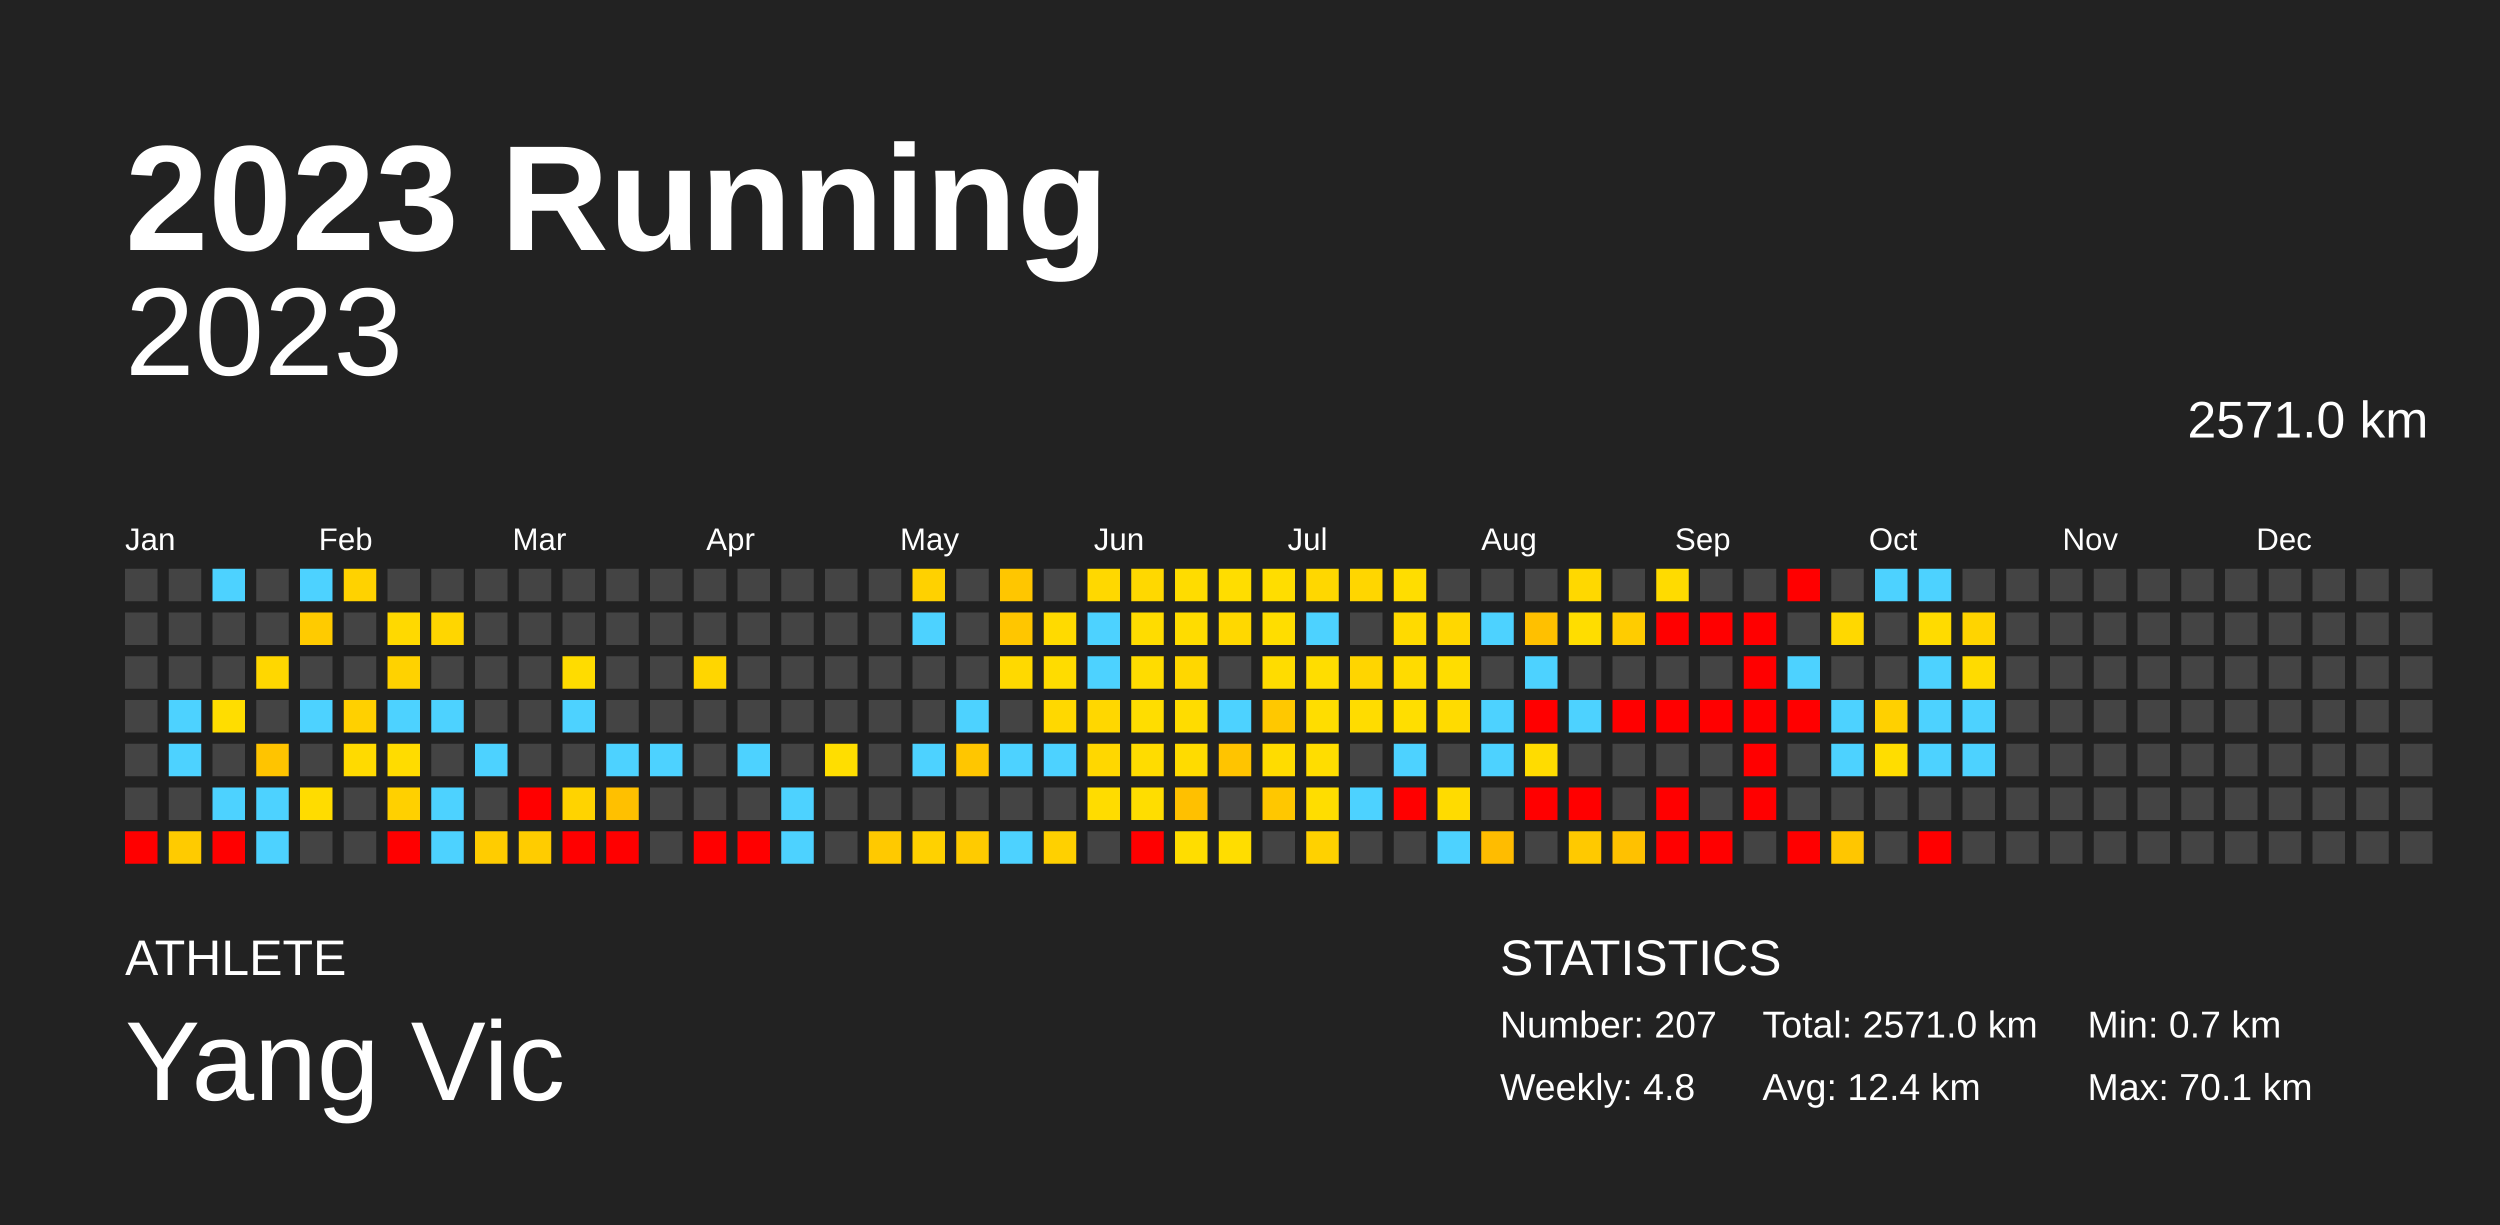
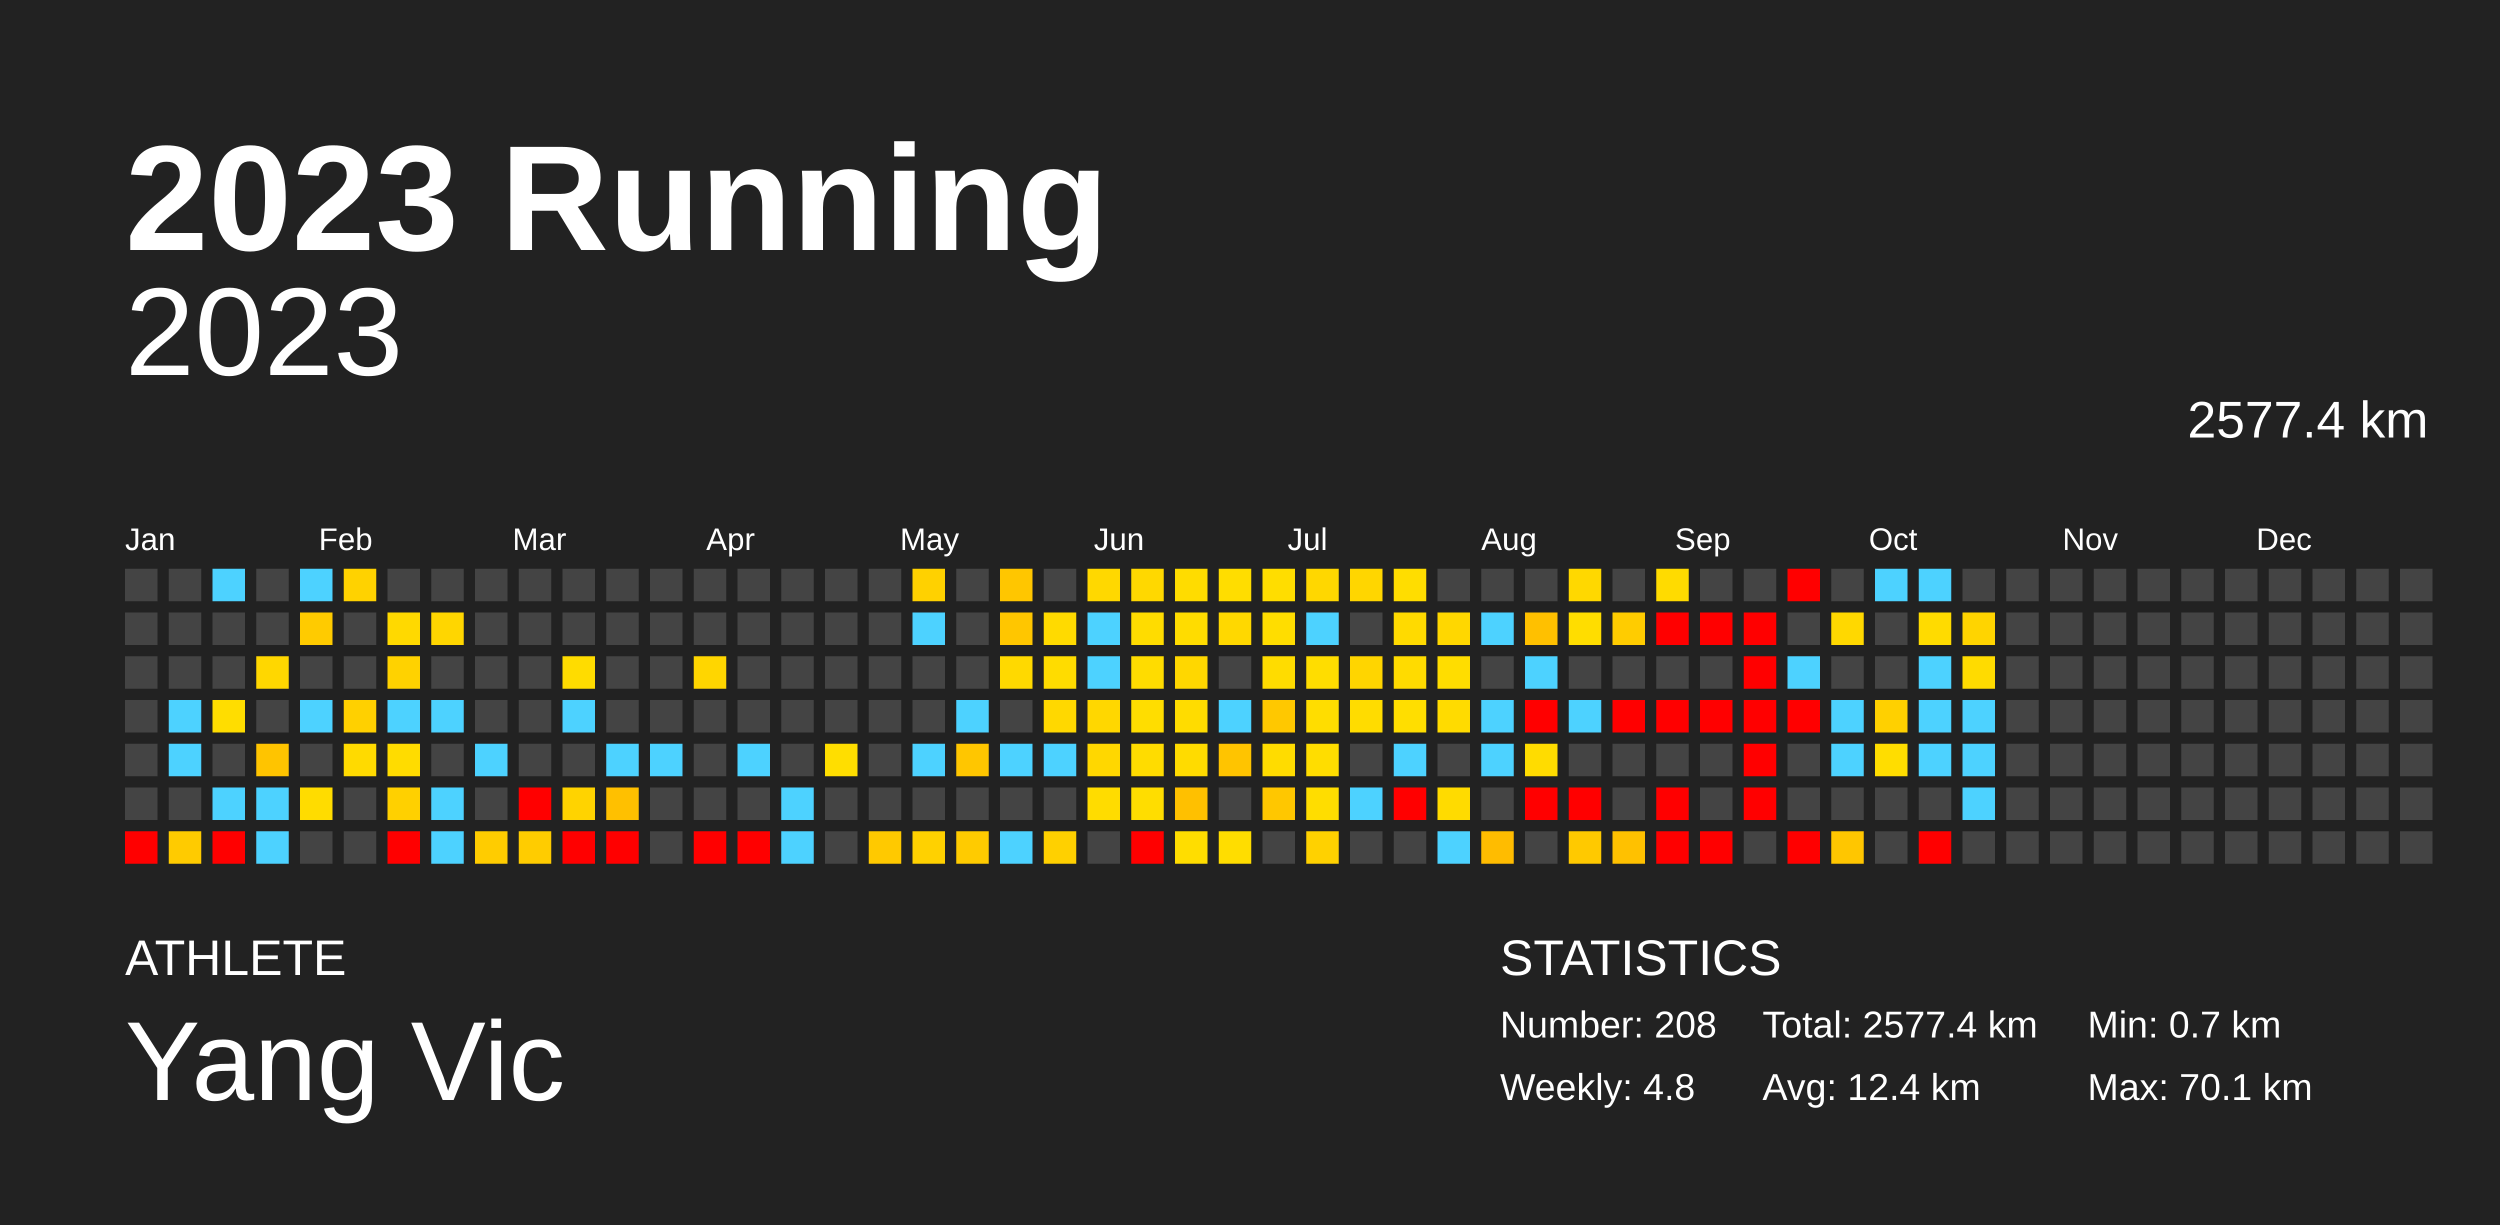
<svg xmlns="http://www.w3.org/2000/svg" baseProfile="full" height="98mm" version="1.1" viewBox="0,0,200,98" width="200mm">
  <defs />
  <rect fill="#222222" height="98" width="200" x="0" y="0" />
  <text fill="#FFFFFF" style="font-size:12px; font-family:Arial; font-weight:bold;" x="10" y="20">2023 Running</text>
  <text fill="#FFFFFF" style="font-size:4px; font-family:Arial" x="10" y="78">ATHLETE</text>
  <text fill="#FFFFFF" style="font-size:9px; font-family:Arial" x="10" y="88">Yang Vic</text>
  <text fill="#FFFFFF" style="font-size:4px; font-family:Arial" x="120" y="78">STATISTICS</text>
-   <text fill="#FFFFFF" style="font-size:3px; font-family:Arial" x="120" y="83">Number: 207</text>
+   <text fill="#FFFFFF" style="font-size:3px; font-family:Arial" x="120" y="83">Number: 208</text>
  <text fill="#FFFFFF" style="font-size:3px; font-family:Arial" x="120" y="88">Weekly: 4.8</text>
-   <text fill="#FFFFFF" style="font-size:3px; font-family:Arial" x="141" y="83">Total: 2571.0 km</text>
+   <text fill="#FFFFFF" style="font-size:3px; font-family:Arial" x="141" y="83">Total: 2577.4 km</text>
  <text fill="#FFFFFF" style="font-size:3px; font-family:Arial" x="141" y="88">Avg: 12.4 km</text>
  <text fill="#FFFFFF" style="font-size:3px; font-family:Arial" x="167" y="83">Min: 0.7 km</text>
  <text fill="#FFFFFF" style="font-size:3px; font-family:Arial" x="167" y="88">Max: 70.1 km</text>
  <text alignment-baseline="hanging" fill="#FFFFFF" style="font-size:10.0px; font-family:Arial;" x="10" y="30">2023</text>
-   <text alignment-baseline="hanging" fill="#FFFFFF" style="font-size:4.125px; font-family:Arial;" x="175" y="35">2571.0 km</text>
+   <text alignment-baseline="hanging" fill="#FFFFFF" style="font-size:4.125px; font-family:Arial;" x="175" y="35">2577.4 km</text>
  <text fill="#FFFFFF" style="font-size:2.5px; font-family:Arial" x="10.0" y="44">Jan</text>
  <text fill="#FFFFFF" style="font-size:2.5px; font-family:Arial" x="25.5" y="44">Feb</text>
  <text fill="#FFFFFF" style="font-size:2.5px; font-family:Arial" x="41.0" y="44">Mar</text>
  <text fill="#FFFFFF" style="font-size:2.5px; font-family:Arial" x="56.5" y="44">Apr</text>
  <text fill="#FFFFFF" style="font-size:2.5px; font-family:Arial" x="72.0" y="44">May</text>
  <text fill="#FFFFFF" style="font-size:2.5px; font-family:Arial" x="87.5" y="44">Jun</text>
  <text fill="#FFFFFF" style="font-size:2.5px; font-family:Arial" x="103.0" y="44">Jul</text>
  <text fill="#FFFFFF" style="font-size:2.5px; font-family:Arial" x="118.5" y="44">Aug</text>
  <text fill="#FFFFFF" style="font-size:2.5px; font-family:Arial" x="134.0" y="44">Sep</text>
  <text fill="#FFFFFF" style="font-size:2.5px; font-family:Arial" x="149.5" y="44">Oct</text>
  <text fill="#FFFFFF" style="font-size:2.5px; font-family:Arial" x="165.0" y="44">Nov</text>
  <text fill="#FFFFFF" style="font-size:2.5px; font-family:Arial" x="180.5" y="44">Dec</text>
  <rect fill="#444444" height="2.6" width="2.6" x="10.0" y="45.5" />
  <rect fill="#444444" height="2.6" width="2.6" x="10.0" y="49.0" />
  <rect fill="#444444" height="2.6" width="2.6" x="10.0" y="52.5" />
  <rect fill="#444444" height="2.6" width="2.6" x="10.0" y="56.0" />
  <rect fill="#444444" height="2.6" width="2.6" x="10.0" y="59.5" />
  <rect fill="#444444" height="2.6" width="2.6" x="10.0" y="63.0" />
  <rect fill="red" height="2.6" width="2.6" x="10.0" y="66.5" />
  <rect fill="#444444" height="2.6" width="2.6" x="13.5" y="45.5" />
  <rect fill="#444444" height="2.6" width="2.6" x="13.5" y="49.0" />
  <rect fill="#444444" height="2.6" width="2.6" x="13.5" y="52.5" />
  <rect fill="#4dd2ff" height="2.6" width="2.6" x="13.5" y="56.0" />
  <rect fill="#4dd2ff" height="2.6" width="2.6" x="13.5" y="59.5" />
  <rect fill="#444444" height="2.6" width="2.6" x="13.5" y="63.0" />
  <rect fill="#ffcb00" height="2.6" width="2.6" x="13.5" y="66.5" />
  <rect fill="#4dd2ff" height="2.6" width="2.6" x="17.0" y="45.5" />
  <rect fill="#444444" height="2.6" width="2.6" x="17.0" y="49.0" />
  <rect fill="#444444" height="2.6" width="2.6" x="17.0" y="52.5" />
  <rect fill="#ffdd00" height="2.6" width="2.6" x="17.0" y="56.0" />
  <rect fill="#444444" height="2.6" width="2.6" x="17.0" y="59.5" />
  <rect fill="#4dd2ff" height="2.6" width="2.6" x="17.0" y="63.0" />
  <rect fill="red" height="2.6" width="2.6" x="17.0" y="66.5" />
  <rect fill="#444444" height="2.6" width="2.6" x="20.5" y="45.5" />
  <rect fill="#444444" height="2.6" width="2.6" x="20.5" y="49.0" />
  <rect fill="#ffd700" height="2.6" width="2.6" x="20.5" y="52.5" />
  <rect fill="#444444" height="2.6" width="2.6" x="20.5" y="56.0" />
  <rect fill="#ffc400" height="2.6" width="2.6" x="20.5" y="59.5" />
  <rect fill="#4dd2ff" height="2.6" width="2.6" x="20.5" y="63.0" />
  <rect fill="#4dd2ff" height="2.6" width="2.6" x="20.5" y="66.5" />
  <rect fill="#4dd2ff" height="2.6" width="2.6" x="24.0" y="45.5" />
  <rect fill="#ffcb00" height="2.6" width="2.6" x="24.0" y="49.0" />
  <rect fill="#444444" height="2.6" width="2.6" x="24.0" y="52.5" />
  <rect fill="#4dd2ff" height="2.6" width="2.6" x="24.0" y="56.0" />
  <rect fill="#444444" height="2.6" width="2.6" x="24.0" y="59.5" />
  <rect fill="#ffdc00" height="2.6" width="2.6" x="24.0" y="63.0" />
  <rect fill="#444444" height="2.6" width="2.6" x="24.0" y="66.5" />
  <rect fill="#ffd200" height="2.6" width="2.6" x="27.5" y="45.5" />
  <rect fill="#444444" height="2.6" width="2.6" x="27.5" y="49.0" />
  <rect fill="#444444" height="2.6" width="2.6" x="27.5" y="52.5" />
  <rect fill="#ffd000" height="2.6" width="2.6" x="27.5" y="56.0" />
  <rect fill="#ffda00" height="2.6" width="2.6" x="27.5" y="59.5" />
  <rect fill="#444444" height="2.6" width="2.6" x="27.5" y="63.0" />
  <rect fill="#444444" height="2.6" width="2.6" x="27.5" y="66.5" />
  <rect fill="#444444" height="2.6" width="2.6" x="31.0" y="45.5" />
  <rect fill="#ffd900" height="2.6" width="2.6" x="31.0" y="49.0" />
  <rect fill="#ffd200" height="2.6" width="2.6" x="31.0" y="52.5" />
  <rect fill="#4dd2ff" height="2.6" width="2.6" x="31.0" y="56.0" />
  <rect fill="#ffdc00" height="2.6" width="2.6" x="31.0" y="59.5" />
  <rect fill="#ffd000" height="2.6" width="2.6" x="31.0" y="63.0" />
  <rect fill="red" height="2.6" width="2.6" x="31.0" y="66.5" />
  <rect fill="#444444" height="2.6" width="2.6" x="34.5" y="45.5" />
  <rect fill="#ffd600" height="2.6" width="2.6" x="34.5" y="49.0" />
  <rect fill="#444444" height="2.6" width="2.6" x="34.5" y="52.5" />
  <rect fill="#4dd2ff" height="2.6" width="2.6" x="34.5" y="56.0" />
  <rect fill="#444444" height="2.6" width="2.6" x="34.5" y="59.5" />
  <rect fill="#4dd2ff" height="2.6" width="2.6" x="34.5" y="63.0" />
  <rect fill="#4dd2ff" height="2.6" width="2.6" x="34.5" y="66.5" />
  <rect fill="#444444" height="2.6" width="2.6" x="38.0" y="45.5" />
  <rect fill="#444444" height="2.6" width="2.6" x="38.0" y="49.0" />
  <rect fill="#444444" height="2.6" width="2.6" x="38.0" y="52.5" />
  <rect fill="#444444" height="2.6" width="2.6" x="38.0" y="56.0" />
  <rect fill="#4dd2ff" height="2.6" width="2.6" x="38.0" y="59.5" />
  <rect fill="#444444" height="2.6" width="2.6" x="38.0" y="63.0" />
  <rect fill="#ffcc00" height="2.6" width="2.6" x="38.0" y="66.5" />
  <rect fill="#444444" height="2.6" width="2.6" x="41.5" y="45.5" />
  <rect fill="#444444" height="2.6" width="2.6" x="41.5" y="49.0" />
  <rect fill="#444444" height="2.6" width="2.6" x="41.5" y="52.5" />
  <rect fill="#444444" height="2.6" width="2.6" x="41.5" y="56.0" />
  <rect fill="#444444" height="2.6" width="2.6" x="41.5" y="59.5" />
  <rect fill="red" height="2.6" width="2.6" x="41.5" y="63.0" />
  <rect fill="#ffcc00" height="2.6" width="2.6" x="41.5" y="66.5" />
  <rect fill="#444444" height="2.6" width="2.6" x="45.0" y="45.5" />
  <rect fill="#444444" height="2.6" width="2.6" x="45.0" y="49.0" />
  <rect fill="#ffdc00" height="2.6" width="2.6" x="45.0" y="52.5" />
  <rect fill="#4dd2ff" height="2.6" width="2.6" x="45.0" y="56.0" />
  <rect fill="#444444" height="2.6" width="2.6" x="45.0" y="59.5" />
  <rect fill="#ffd300" height="2.6" width="2.6" x="45.0" y="63.0" />
  <rect fill="red" height="2.6" width="2.6" x="45.0" y="66.5" />
  <rect fill="#444444" height="2.6" width="2.6" x="48.5" y="45.5" />
  <rect fill="#444444" height="2.6" width="2.6" x="48.5" y="49.0" />
  <rect fill="#444444" height="2.6" width="2.6" x="48.5" y="52.5" />
  <rect fill="#444444" height="2.6" width="2.6" x="48.5" y="56.0" />
  <rect fill="#4dd2ff" height="2.6" width="2.6" x="48.5" y="59.5" />
  <rect fill="#ffc000" height="2.6" width="2.6" x="48.5" y="63.0" />
  <rect fill="red" height="2.6" width="2.6" x="48.5" y="66.5" />
  <rect fill="#444444" height="2.6" width="2.6" x="52.0" y="45.5" />
  <rect fill="#444444" height="2.6" width="2.6" x="52.0" y="49.0" />
  <rect fill="#444444" height="2.6" width="2.6" x="52.0" y="52.5" />
  <rect fill="#444444" height="2.6" width="2.6" x="52.0" y="56.0" />
  <rect fill="#4dd2ff" height="2.6" width="2.6" x="52.0" y="59.5" />
  <rect fill="#444444" height="2.6" width="2.6" x="52.0" y="63.0" />
  <rect fill="#444444" height="2.6" width="2.6" x="52.0" y="66.5" />
  <rect fill="#444444" height="2.6" width="2.6" x="55.5" y="45.5" />
  <rect fill="#444444" height="2.6" width="2.6" x="55.5" y="49.0" />
  <rect fill="#ffd600" height="2.6" width="2.6" x="55.5" y="52.5" />
  <rect fill="#444444" height="2.6" width="2.6" x="55.5" y="56.0" />
  <rect fill="#444444" height="2.6" width="2.6" x="55.5" y="59.5" />
  <rect fill="#444444" height="2.6" width="2.6" x="55.5" y="63.0" />
  <rect fill="red" height="2.6" width="2.6" x="55.5" y="66.5" />
  <rect fill="#444444" height="2.6" width="2.6" x="59.0" y="45.5" />
  <rect fill="#444444" height="2.6" width="2.6" x="59.0" y="49.0" />
  <rect fill="#444444" height="2.6" width="2.6" x="59.0" y="52.5" />
  <rect fill="#444444" height="2.6" width="2.6" x="59.0" y="56.0" />
  <rect fill="#4dd2ff" height="2.6" width="2.6" x="59.0" y="59.5" />
  <rect fill="#444444" height="2.6" width="2.6" x="59.0" y="63.0" />
  <rect fill="red" height="2.6" width="2.6" x="59.0" y="66.5" />
  <rect fill="#444444" height="2.6" width="2.6" x="62.5" y="45.5" />
  <rect fill="#444444" height="2.6" width="2.6" x="62.5" y="49.0" />
  <rect fill="#444444" height="2.6" width="2.6" x="62.5" y="52.5" />
  <rect fill="#444444" height="2.6" width="2.6" x="62.5" y="56.0" />
  <rect fill="#444444" height="2.6" width="2.6" x="62.5" y="59.5" />
  <rect fill="#4dd2ff" height="2.6" width="2.6" x="62.5" y="63.0" />
  <rect fill="#4dd2ff" height="2.6" width="2.6" x="62.5" y="66.5" />
  <rect fill="#444444" height="2.6" width="2.6" x="66.0" y="45.5" />
  <rect fill="#444444" height="2.6" width="2.6" x="66.0" y="49.0" />
  <rect fill="#444444" height="2.6" width="2.6" x="66.0" y="52.5" />
  <rect fill="#444444" height="2.6" width="2.6" x="66.0" y="56.0" />
  <rect fill="#ffde00" height="2.6" width="2.6" x="66.0" y="59.5" />
  <rect fill="#444444" height="2.6" width="2.6" x="66.0" y="63.0" />
  <rect fill="#444444" height="2.6" width="2.6" x="66.0" y="66.5" />
  <rect fill="#444444" height="2.6" width="2.6" x="69.5" y="45.5" />
  <rect fill="#444444" height="2.6" width="2.6" x="69.5" y="49.0" />
  <rect fill="#444444" height="2.6" width="2.6" x="69.5" y="52.5" />
  <rect fill="#444444" height="2.6" width="2.6" x="69.5" y="56.0" />
  <rect fill="#444444" height="2.6" width="2.6" x="69.5" y="59.5" />
  <rect fill="#444444" height="2.6" width="2.6" x="69.5" y="63.0" />
  <rect fill="#ffc900" height="2.6" width="2.6" x="69.5" y="66.5" />
  <rect fill="#ffd100" height="2.6" width="2.6" x="73.0" y="45.5" />
  <rect fill="#4dd2ff" height="2.6" width="2.6" x="73.0" y="49.0" />
  <rect fill="#444444" height="2.6" width="2.6" x="73.0" y="52.5" />
  <rect fill="#444444" height="2.6" width="2.6" x="73.0" y="56.0" />
  <rect fill="#4dd2ff" height="2.6" width="2.6" x="73.0" y="59.5" />
  <rect fill="#444444" height="2.6" width="2.6" x="73.0" y="63.0" />
  <rect fill="#ffd100" height="2.6" width="2.6" x="73.0" y="66.5" />
  <rect fill="#444444" height="2.6" width="2.6" x="76.5" y="45.5" />
  <rect fill="#444444" height="2.6" width="2.6" x="76.5" y="49.0" />
  <rect fill="#444444" height="2.6" width="2.6" x="76.5" y="52.5" />
  <rect fill="#4dd2ff" height="2.6" width="2.6" x="76.5" y="56.0" />
  <rect fill="#ffc600" height="2.6" width="2.6" x="76.5" y="59.5" />
  <rect fill="#444444" height="2.6" width="2.6" x="76.5" y="63.0" />
  <rect fill="#ffcb00" height="2.6" width="2.6" x="76.5" y="66.5" />
  <rect fill="#ffc600" height="2.6" width="2.6" x="80.0" y="45.5" />
  <rect fill="#ffc600" height="2.6" width="2.6" x="80.0" y="49.0" />
  <rect fill="#ffd900" height="2.6" width="2.6" x="80.0" y="52.5" />
  <rect fill="#444444" height="2.6" width="2.6" x="80.0" y="56.0" />
  <rect fill="#4dd2ff" height="2.6" width="2.6" x="80.0" y="59.5" />
  <rect fill="#444444" height="2.6" width="2.6" x="80.0" y="63.0" />
  <rect fill="#4dd2ff" height="2.6" width="2.6" x="80.0" y="66.5" />
  <rect fill="#444444" height="2.6" width="2.6" x="83.5" y="45.5" />
  <rect fill="#ffda00" height="2.6" width="2.6" x="83.5" y="49.0" />
  <rect fill="#ffdc00" height="2.6" width="2.6" x="83.5" y="52.5" />
  <rect fill="#ffd800" height="2.6" width="2.6" x="83.5" y="56.0" />
  <rect fill="#4dd2ff" height="2.6" width="2.6" x="83.5" y="59.5" />
  <rect fill="#444444" height="2.6" width="2.6" x="83.5" y="63.0" />
  <rect fill="#ffd000" height="2.6" width="2.6" x="83.5" y="66.5" />
  <rect fill="#ffd800" height="2.6" width="2.6" x="87.0" y="45.5" />
  <rect fill="#4dd2ff" height="2.6" width="2.6" x="87.0" y="49.0" />
  <rect fill="#4dd2ff" height="2.6" width="2.6" x="87.0" y="52.5" />
  <rect fill="#ffd700" height="2.6" width="2.6" x="87.0" y="56.0" />
  <rect fill="#ffd700" height="2.6" width="2.6" x="87.0" y="59.5" />
  <rect fill="#ffdc00" height="2.6" width="2.6" x="87.0" y="63.0" />
  <rect fill="#444444" height="2.6" width="2.6" x="87.0" y="66.5" />
  <rect fill="#ffd800" height="2.6" width="2.6" x="90.5" y="45.5" />
  <rect fill="#ffdc00" height="2.6" width="2.6" x="90.5" y="49.0" />
  <rect fill="#ffdc00" height="2.6" width="2.6" x="90.5" y="52.5" />
  <rect fill="#ffdd00" height="2.6" width="2.6" x="90.5" y="56.0" />
  <rect fill="#ffdc00" height="2.6" width="2.6" x="90.5" y="59.5" />
  <rect fill="#ffdd00" height="2.6" width="2.6" x="90.5" y="63.0" />
  <rect fill="red" height="2.6" width="2.6" x="90.5" y="66.5" />
  <rect fill="#ffdc00" height="2.6" width="2.6" x="94.0" y="45.5" />
  <rect fill="#ffdc00" height="2.6" width="2.6" x="94.0" y="49.0" />
  <rect fill="#ffd700" height="2.6" width="2.6" x="94.0" y="52.5" />
  <rect fill="#ffdc00" height="2.6" width="2.6" x="94.0" y="56.0" />
  <rect fill="#ffdb00" height="2.6" width="2.6" x="94.0" y="59.5" />
  <rect fill="#ffc000" height="2.6" width="2.6" x="94.0" y="63.0" />
  <rect fill="#ffdd00" height="2.6" width="2.6" x="94.0" y="66.5" />
  <rect fill="#ffdd00" height="2.6" width="2.6" x="97.5" y="45.5" />
  <rect fill="#ffd800" height="2.6" width="2.6" x="97.5" y="49.0" />
  <rect fill="#444444" height="2.6" width="2.6" x="97.5" y="52.5" />
  <rect fill="#4dd2ff" height="2.6" width="2.6" x="97.5" y="56.0" />
  <rect fill="#ffc400" height="2.6" width="2.6" x="97.5" y="59.5" />
  <rect fill="#444444" height="2.6" width="2.6" x="97.5" y="63.0" />
  <rect fill="#ffdd00" height="2.6" width="2.6" x="97.5" y="66.5" />
  <rect fill="#ffdd00" height="2.6" width="2.6" x="101.0" y="45.5" />
  <rect fill="#ffdd00" height="2.6" width="2.6" x="101.0" y="49.0" />
  <rect fill="#ffdc00" height="2.6" width="2.6" x="101.0" y="52.5" />
  <rect fill="#ffc800" height="2.6" width="2.6" x="101.0" y="56.0" />
  <rect fill="#ffdc00" height="2.6" width="2.6" x="101.0" y="59.5" />
  <rect fill="#ffc700" height="2.6" width="2.6" x="101.0" y="63.0" />
  <rect fill="#444444" height="2.6" width="2.6" x="101.0" y="66.5" />
  <rect fill="#ffd700" height="2.6" width="2.6" x="104.5" y="45.5" />
  <rect fill="#4dd2ff" height="2.6" width="2.6" x="104.5" y="49.0" />
  <rect fill="#ffdd00" height="2.6" width="2.6" x="104.5" y="52.5" />
  <rect fill="#ffdd00" height="2.6" width="2.6" x="104.5" y="56.0" />
  <rect fill="#ffdd00" height="2.6" width="2.6" x="104.5" y="59.5" />
  <rect fill="#ffdd00" height="2.6" width="2.6" x="104.5" y="63.0" />
  <rect fill="#ffd100" height="2.6" width="2.6" x="104.5" y="66.5" />
  <rect fill="#ffd600" height="2.6" width="2.6" x="108.0" y="45.5" />
  <rect fill="#444444" height="2.6" width="2.6" x="108.0" y="49.0" />
  <rect fill="#ffd500" height="2.6" width="2.6" x="108.0" y="52.5" />
  <rect fill="#ffdc00" height="2.6" width="2.6" x="108.0" y="56.0" />
  <rect fill="#444444" height="2.6" width="2.6" x="108.0" y="59.5" />
  <rect fill="#4dd2ff" height="2.6" width="2.6" x="108.0" y="63.0" />
  <rect fill="#444444" height="2.6" width="2.6" x="108.0" y="66.5" />
  <rect fill="#ffdd00" height="2.6" width="2.6" x="111.5" y="45.5" />
  <rect fill="#ffda00" height="2.6" width="2.6" x="111.5" y="49.0" />
  <rect fill="#ffdb00" height="2.6" width="2.6" x="111.5" y="52.5" />
  <rect fill="#ffde00" height="2.6" width="2.6" x="111.5" y="56.0" />
  <rect fill="#4dd2ff" height="2.6" width="2.6" x="111.5" y="59.5" />
  <rect fill="red" height="2.6" width="2.6" x="111.5" y="63.0" />
  <rect fill="#444444" height="2.6" width="2.6" x="111.5" y="66.5" />
  <rect fill="#444444" height="2.6" width="2.6" x="115.0" y="45.5" />
  <rect fill="#ffd700" height="2.6" width="2.6" x="115.0" y="49.0" />
  <rect fill="#ffdd00" height="2.6" width="2.6" x="115.0" y="52.5" />
  <rect fill="#ffdb00" height="2.6" width="2.6" x="115.0" y="56.0" />
  <rect fill="#444444" height="2.6" width="2.6" x="115.0" y="59.5" />
  <rect fill="#ffdb00" height="2.6" width="2.6" x="115.0" y="63.0" />
  <rect fill="#4dd2ff" height="2.6" width="2.6" x="115.0" y="66.5" />
  <rect fill="#444444" height="2.6" width="2.6" x="118.5" y="45.5" />
  <rect fill="#4dd2ff" height="2.6" width="2.6" x="118.5" y="49.0" />
  <rect fill="#444444" height="2.6" width="2.6" x="118.5" y="52.5" />
  <rect fill="#4dd2ff" height="2.6" width="2.6" x="118.5" y="56.0" />
  <rect fill="#4dd2ff" height="2.6" width="2.6" x="118.5" y="59.5" />
  <rect fill="#444444" height="2.6" width="2.6" x="118.5" y="63.0" />
  <rect fill="#ffbc00" height="2.6" width="2.6" x="118.5" y="66.5" />
  <rect fill="#444444" height="2.6" width="2.6" x="122.0" y="45.5" />
  <rect fill="#ffc000" height="2.6" width="2.6" x="122.0" y="49.0" />
  <rect fill="#4dd2ff" height="2.6" width="2.6" x="122.0" y="52.5" />
  <rect fill="red" height="2.6" width="2.6" x="122.0" y="56.0" />
  <rect fill="#ffdc00" height="2.6" width="2.6" x="122.0" y="59.5" />
  <rect fill="red" height="2.6" width="2.6" x="122.0" y="63.0" />
  <rect fill="#444444" height="2.6" width="2.6" x="122.0" y="66.5" />
  <rect fill="#ffd800" height="2.6" width="2.6" x="125.5" y="45.5" />
  <rect fill="#ffdd00" height="2.6" width="2.6" x="125.5" y="49.0" />
  <rect fill="#444444" height="2.6" width="2.6" x="125.5" y="52.5" />
  <rect fill="#4dd2ff" height="2.6" width="2.6" x="125.5" y="56.0" />
  <rect fill="#444444" height="2.6" width="2.6" x="125.5" y="59.5" />
  <rect fill="red" height="2.6" width="2.6" x="125.5" y="63.0" />
  <rect fill="#ffc900" height="2.6" width="2.6" x="125.5" y="66.5" />
  <rect fill="#444444" height="2.6" width="2.6" x="129.0" y="45.5" />
  <rect fill="#ffcc00" height="2.6" width="2.6" x="129.0" y="49.0" />
  <rect fill="#444444" height="2.6" width="2.6" x="129.0" y="52.5" />
  <rect fill="red" height="2.6" width="2.6" x="129.0" y="56.0" />
  <rect fill="#444444" height="2.6" width="2.6" x="129.0" y="59.5" />
  <rect fill="#444444" height="2.6" width="2.6" x="129.0" y="63.0" />
  <rect fill="#ffc100" height="2.6" width="2.6" x="129.0" y="66.5" />
  <rect fill="#ffdb00" height="2.6" width="2.6" x="132.5" y="45.5" />
  <rect fill="red" height="2.6" width="2.6" x="132.5" y="49.0" />
  <rect fill="#444444" height="2.6" width="2.6" x="132.5" y="52.5" />
  <rect fill="red" height="2.6" width="2.6" x="132.5" y="56.0" />
  <rect fill="#444444" height="2.6" width="2.6" x="132.5" y="59.5" />
  <rect fill="red" height="2.6" width="2.6" x="132.5" y="63.0" />
  <rect fill="red" height="2.6" width="2.6" x="132.5" y="66.5" />
  <rect fill="#444444" height="2.6" width="2.6" x="136.0" y="45.5" />
  <rect fill="red" height="2.6" width="2.6" x="136.0" y="49.0" />
  <rect fill="#444444" height="2.6" width="2.6" x="136.0" y="52.5" />
  <rect fill="red" height="2.6" width="2.6" x="136.0" y="56.0" />
  <rect fill="#444444" height="2.6" width="2.6" x="136.0" y="59.5" />
  <rect fill="#444444" height="2.6" width="2.6" x="136.0" y="63.0" />
  <rect fill="red" height="2.6" width="2.6" x="136.0" y="66.5" />
  <rect fill="#444444" height="2.6" width="2.6" x="139.5" y="45.5" />
  <rect fill="red" height="2.6" width="2.6" x="139.5" y="49.0" />
  <rect fill="red" height="2.6" width="2.6" x="139.5" y="52.5" />
  <rect fill="red" height="2.6" width="2.6" x="139.5" y="56.0" />
  <rect fill="red" height="2.6" width="2.6" x="139.5" y="59.5" />
  <rect fill="red" height="2.6" width="2.6" x="139.5" y="63.0" />
  <rect fill="#444444" height="2.6" width="2.6" x="139.5" y="66.5" />
  <rect fill="red" height="2.6" width="2.6" x="143.0" y="45.5" />
  <rect fill="#444444" height="2.6" width="2.6" x="143.0" y="49.0" />
  <rect fill="#4dd2ff" height="2.6" width="2.6" x="143.0" y="52.5" />
  <rect fill="red" height="2.6" width="2.6" x="143.0" y="56.0" />
  <rect fill="#444444" height="2.6" width="2.6" x="143.0" y="59.5" />
  <rect fill="#444444" height="2.6" width="2.6" x="143.0" y="63.0" />
  <rect fill="red" height="2.6" width="2.6" x="143.0" y="66.5" />
  <rect fill="#444444" height="2.6" width="2.6" x="146.5" y="45.5" />
  <rect fill="#ffd800" height="2.6" width="2.6" x="146.5" y="49.0" />
  <rect fill="#444444" height="2.6" width="2.6" x="146.5" y="52.5" />
  <rect fill="#4dd2ff" height="2.6" width="2.6" x="146.5" y="56.0" />
  <rect fill="#4dd2ff" height="2.6" width="2.6" x="146.5" y="59.5" />
  <rect fill="#444444" height="2.6" width="2.6" x="146.5" y="63.0" />
  <rect fill="#ffc600" height="2.6" width="2.6" x="146.5" y="66.5" />
  <rect fill="#4dd2ff" height="2.6" width="2.6" x="150.0" y="45.5" />
  <rect fill="#444444" height="2.6" width="2.6" x="150.0" y="49.0" />
  <rect fill="#444444" height="2.6" width="2.6" x="150.0" y="52.5" />
  <rect fill="#ffd000" height="2.6" width="2.6" x="150.0" y="56.0" />
  <rect fill="#ffdd00" height="2.6" width="2.6" x="150.0" y="59.5" />
  <rect fill="#444444" height="2.6" width="2.6" x="150.0" y="63.0" />
  <rect fill="#444444" height="2.6" width="2.6" x="150.0" y="66.5" />
  <rect fill="#4dd2ff" height="2.6" width="2.6" x="153.5" y="45.5" />
  <rect fill="#ffdb00" height="2.6" width="2.6" x="153.5" y="49.0" />
  <rect fill="#4dd2ff" height="2.6" width="2.6" x="153.5" y="52.5" />
  <rect fill="#4dd2ff" height="2.6" width="2.6" x="153.5" y="56.0" />
  <rect fill="#4dd2ff" height="2.6" width="2.6" x="153.5" y="59.5" />
  <rect fill="#444444" height="2.6" width="2.6" x="153.5" y="63.0" />
  <rect fill="red" height="2.6" width="2.6" x="153.5" y="66.5" />
  <rect fill="#444444" height="2.6" width="2.6" x="157.0" y="45.5" />
  <rect fill="#ffd400" height="2.6" width="2.6" x="157.0" y="49.0" />
  <rect fill="#ffdb00" height="2.6" width="2.6" x="157.0" y="52.5" />
  <rect fill="#4dd2ff" height="2.6" width="2.6" x="157.0" y="56.0" />
  <rect fill="#4dd2ff" height="2.6" width="2.6" x="157.0" y="59.5" />
-   <rect fill="#444444" height="2.6" width="2.6" x="157.0" y="63.0" />
+   <rect fill="#4dd2ff" height="2.6" width="2.6" x="157.0" y="63.0" />
  <rect fill="#444444" height="2.6" width="2.6" x="157.0" y="66.5" />
  <rect fill="#444444" height="2.6" width="2.6" x="160.5" y="45.5" />
  <rect fill="#444444" height="2.6" width="2.6" x="160.5" y="49.0" />
  <rect fill="#444444" height="2.6" width="2.6" x="160.5" y="52.5" />
  <rect fill="#444444" height="2.6" width="2.6" x="160.5" y="56.0" />
  <rect fill="#444444" height="2.6" width="2.6" x="160.5" y="59.5" />
  <rect fill="#444444" height="2.6" width="2.6" x="160.5" y="63.0" />
  <rect fill="#444444" height="2.6" width="2.6" x="160.5" y="66.5" />
  <rect fill="#444444" height="2.6" width="2.6" x="164.0" y="45.5" />
  <rect fill="#444444" height="2.6" width="2.6" x="164.0" y="49.0" />
  <rect fill="#444444" height="2.6" width="2.6" x="164.0" y="52.5" />
  <rect fill="#444444" height="2.6" width="2.6" x="164.0" y="56.0" />
  <rect fill="#444444" height="2.6" width="2.6" x="164.0" y="59.5" />
  <rect fill="#444444" height="2.6" width="2.6" x="164.0" y="63.0" />
  <rect fill="#444444" height="2.6" width="2.6" x="164.0" y="66.5" />
  <rect fill="#444444" height="2.6" width="2.6" x="167.5" y="45.5" />
  <rect fill="#444444" height="2.6" width="2.6" x="167.5" y="49.0" />
  <rect fill="#444444" height="2.6" width="2.6" x="167.5" y="52.5" />
  <rect fill="#444444" height="2.6" width="2.6" x="167.5" y="56.0" />
  <rect fill="#444444" height="2.6" width="2.6" x="167.5" y="59.5" />
  <rect fill="#444444" height="2.6" width="2.6" x="167.5" y="63.0" />
  <rect fill="#444444" height="2.6" width="2.6" x="167.5" y="66.5" />
  <rect fill="#444444" height="2.6" width="2.6" x="171.0" y="45.5" />
  <rect fill="#444444" height="2.6" width="2.6" x="171.0" y="49.0" />
  <rect fill="#444444" height="2.6" width="2.6" x="171.0" y="52.5" />
  <rect fill="#444444" height="2.6" width="2.6" x="171.0" y="56.0" />
  <rect fill="#444444" height="2.6" width="2.6" x="171.0" y="59.5" />
  <rect fill="#444444" height="2.6" width="2.6" x="171.0" y="63.0" />
  <rect fill="#444444" height="2.6" width="2.6" x="171.0" y="66.5" />
  <rect fill="#444444" height="2.6" width="2.6" x="174.5" y="45.5" />
  <rect fill="#444444" height="2.6" width="2.6" x="174.5" y="49.0" />
  <rect fill="#444444" height="2.6" width="2.6" x="174.5" y="52.5" />
  <rect fill="#444444" height="2.6" width="2.6" x="174.5" y="56.0" />
  <rect fill="#444444" height="2.6" width="2.6" x="174.5" y="59.5" />
  <rect fill="#444444" height="2.6" width="2.6" x="174.5" y="63.0" />
  <rect fill="#444444" height="2.6" width="2.6" x="174.5" y="66.5" />
  <rect fill="#444444" height="2.6" width="2.6" x="178.0" y="45.5" />
  <rect fill="#444444" height="2.6" width="2.6" x="178.0" y="49.0" />
  <rect fill="#444444" height="2.6" width="2.6" x="178.0" y="52.5" />
  <rect fill="#444444" height="2.6" width="2.6" x="178.0" y="56.0" />
  <rect fill="#444444" height="2.6" width="2.6" x="178.0" y="59.5" />
  <rect fill="#444444" height="2.6" width="2.6" x="178.0" y="63.0" />
  <rect fill="#444444" height="2.6" width="2.6" x="178.0" y="66.5" />
  <rect fill="#444444" height="2.6" width="2.6" x="181.5" y="45.5" />
  <rect fill="#444444" height="2.6" width="2.6" x="181.5" y="49.0" />
  <rect fill="#444444" height="2.6" width="2.6" x="181.5" y="52.5" />
  <rect fill="#444444" height="2.6" width="2.6" x="181.5" y="56.0" />
  <rect fill="#444444" height="2.6" width="2.6" x="181.5" y="59.5" />
  <rect fill="#444444" height="2.6" width="2.6" x="181.5" y="63.0" />
  <rect fill="#444444" height="2.6" width="2.6" x="181.5" y="66.5" />
  <rect fill="#444444" height="2.6" width="2.6" x="185.0" y="45.5" />
  <rect fill="#444444" height="2.6" width="2.6" x="185.0" y="49.0" />
  <rect fill="#444444" height="2.6" width="2.6" x="185.0" y="52.5" />
  <rect fill="#444444" height="2.6" width="2.6" x="185.0" y="56.0" />
  <rect fill="#444444" height="2.6" width="2.6" x="185.0" y="59.5" />
  <rect fill="#444444" height="2.6" width="2.6" x="185.0" y="63.0" />
  <rect fill="#444444" height="2.6" width="2.6" x="185.0" y="66.5" />
  <rect fill="#444444" height="2.6" width="2.6" x="188.5" y="45.5" />
  <rect fill="#444444" height="2.6" width="2.6" x="188.5" y="49.0" />
  <rect fill="#444444" height="2.6" width="2.6" x="188.5" y="52.5" />
  <rect fill="#444444" height="2.6" width="2.6" x="188.5" y="56.0" />
  <rect fill="#444444" height="2.6" width="2.6" x="188.5" y="59.5" />
  <rect fill="#444444" height="2.6" width="2.6" x="188.5" y="63.0" />
  <rect fill="#444444" height="2.6" width="2.6" x="188.5" y="66.5" />
  <rect fill="#444444" height="2.6" width="2.6" x="192.0" y="45.5" />
  <rect fill="#444444" height="2.6" width="2.6" x="192.0" y="49.0" />
  <rect fill="#444444" height="2.6" width="2.6" x="192.0" y="52.5" />
  <rect fill="#444444" height="2.6" width="2.6" x="192.0" y="56.0" />
  <rect fill="#444444" height="2.6" width="2.6" x="192.0" y="59.5" />
  <rect fill="#444444" height="2.6" width="2.6" x="192.0" y="63.0" />
  <rect fill="#444444" height="2.6" width="2.6" x="192.0" y="66.5" />
</svg>
